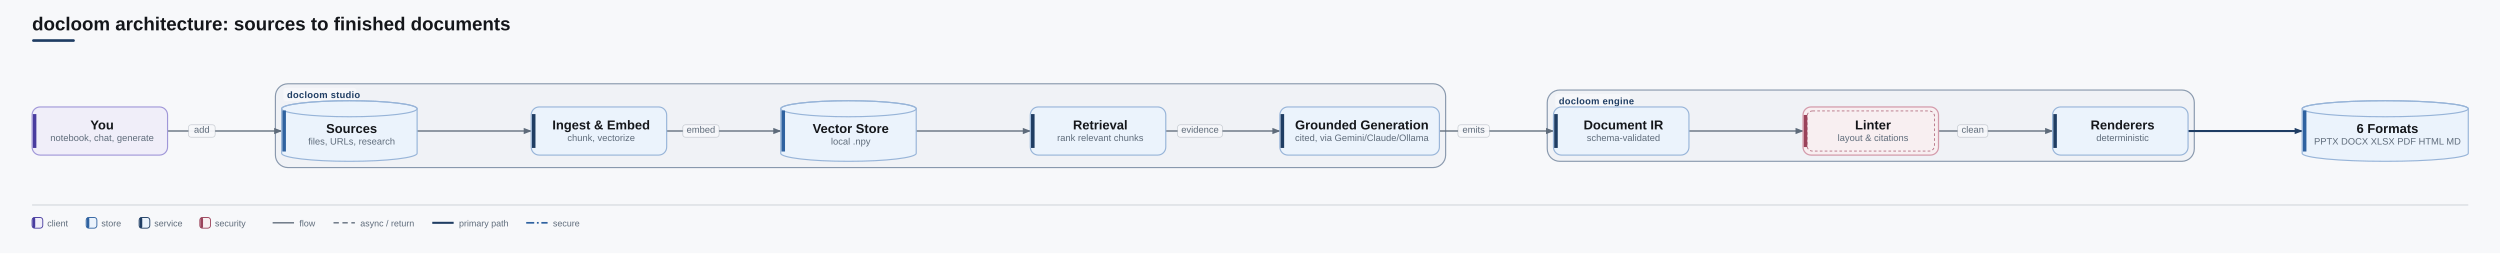
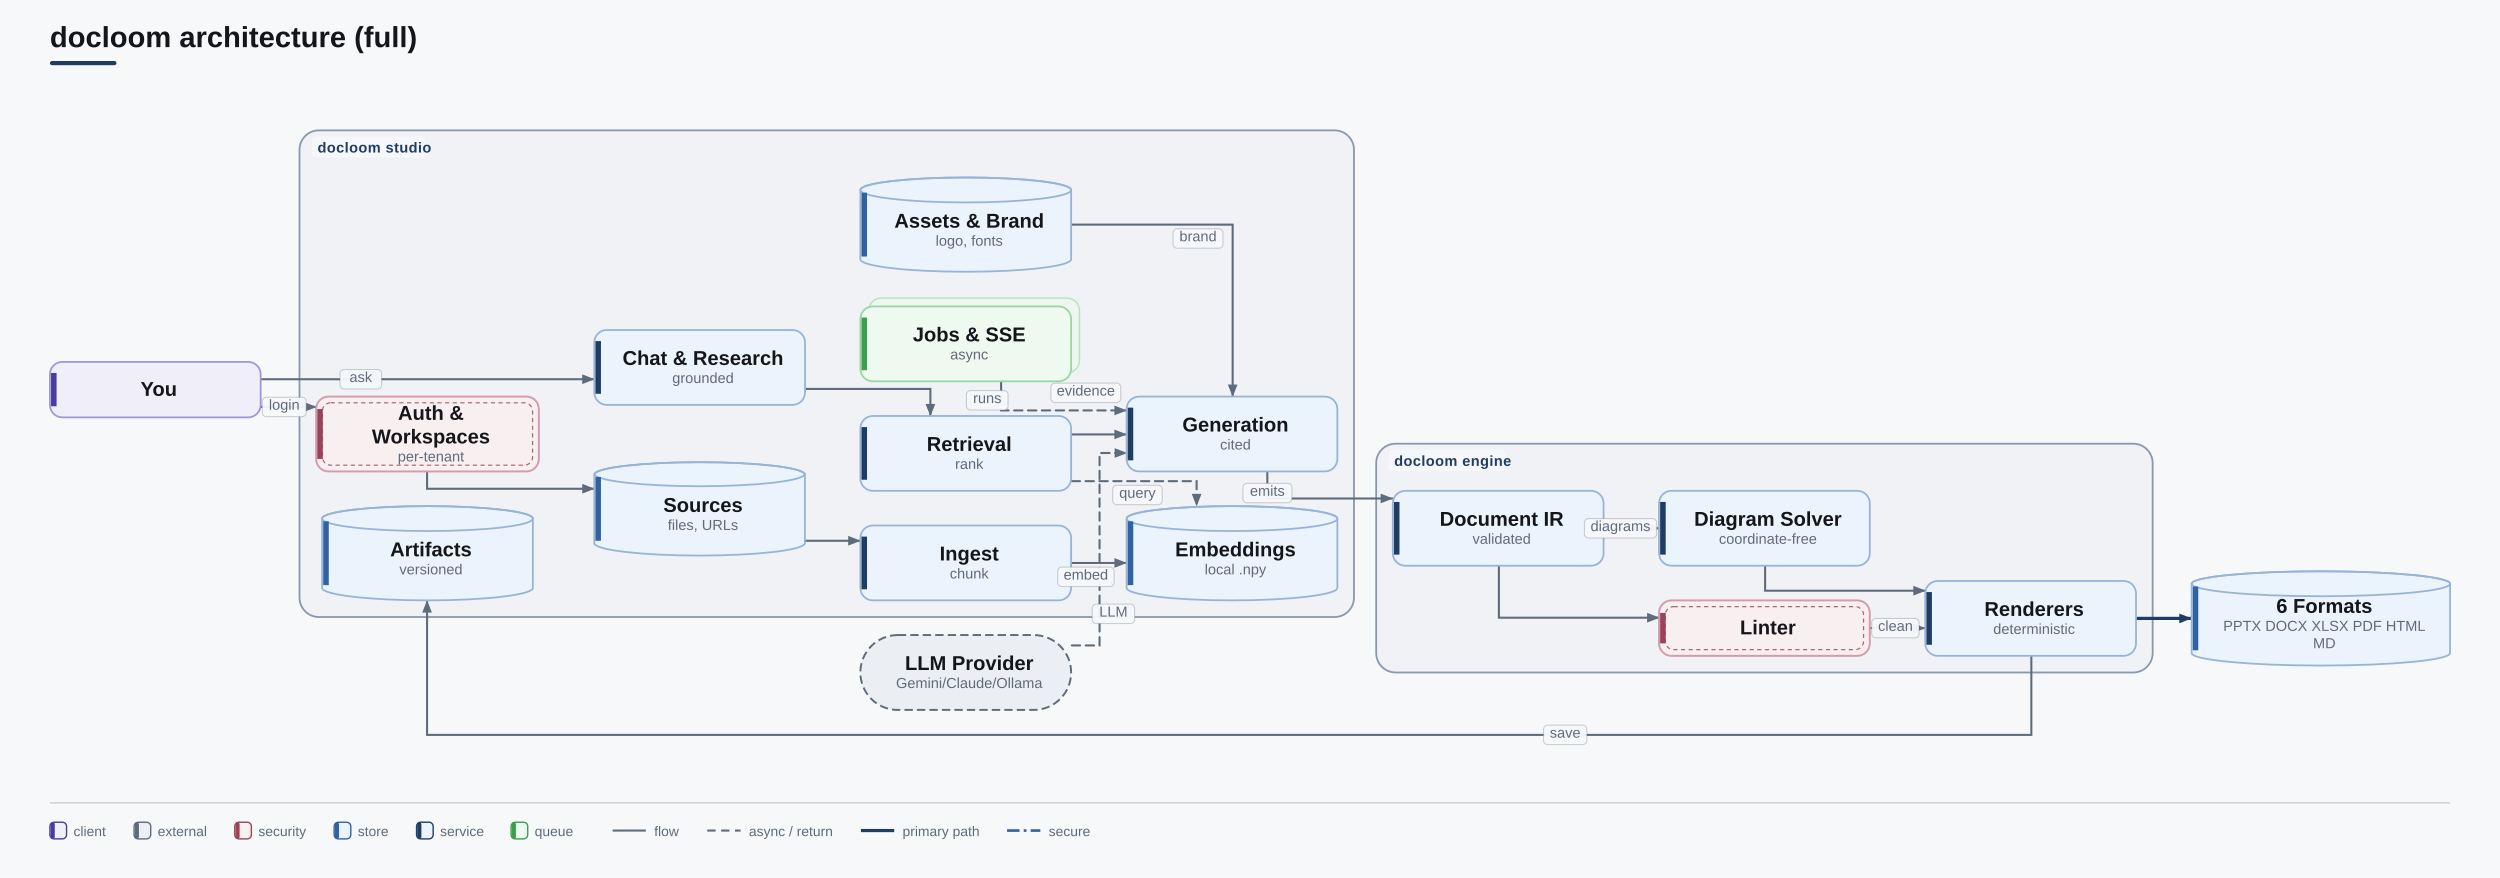
- <svg xmlns="http://www.w3.org/2000/svg" data-docloom-hash="2525cff29983" width="2805" height="284" viewBox="0 0 2805 284" font-family="Segoe UI, Arial, sans-serif">
+ <svg xmlns="http://www.w3.org/2000/svg" data-docloom-hash="9bd9a0f4086a" width="1803" height="633" viewBox="0 0 1803 633" font-family="Segoe UI, Arial, sans-serif">
  <rect width="100%" height="100%" fill="#F7F8FA" />
  <defs>
    <marker id="ar_muted" markerWidth="9" markerHeight="7" refX="8.4" refY="3.5" orient="auto" markerUnits="userSpaceOnUse">
      <path d="M0,0 L9,3.5 L0,7 Z" fill="#5E6B7A" />
    </marker>
    <marker id="ar_primary" markerWidth="9" markerHeight="7" refX="8.4" refY="3.5" orient="auto" markerUnits="userSpaceOnUse">
      <path d="M0,0 L9,3.5 L0,7 Z" fill="#1F3D63" />
    </marker>
    <marker id="ar_accent" markerWidth="9" markerHeight="7" refX="8.4" refY="3.5" orient="auto" markerUnits="userSpaceOnUse">
      <path d="M0,0 L9,3.5 L0,7 Z" fill="#2F62A0" />
    </marker>
  </defs>
-   <text x="36" y="34" font-size="21" font-weight="700" fill="#14161A">docloom architecture: sources to finished documents</text>
+   <text x="36" y="34" font-size="21" font-weight="700" fill="#14161A">docloom architecture (full)</text>
  <rect x="36" y="44" width="48" height="3" rx="1.5" fill="#1F3D63" />
-   <rect x="309.0" y="94.0" width="1313.0" height="94.0" rx="14" fill="#EBEEF3" fill-opacity="0.6" stroke="#1F3D63" stroke-opacity="0.5" stroke-width="1.3" />
-   <rect x="1736.0" y="101.0" width="726.0" height="80.0" rx="14" fill="#EBEEF3" fill-opacity="0.6" stroke="#1F3D63" stroke-opacity="0.5" stroke-width="1.3" />
-   <path d="M188.0,147.0 L316.0,147.0" fill="none" stroke="#5E6B7A" stroke-width="1.5" stroke-linecap="round" marker-end="url(#ar_muted)" />
-   <path d="M468.0,147.0 L596.0,147.0" fill="none" stroke="#5E6B7A" stroke-width="1.5" stroke-linecap="round" marker-end="url(#ar_muted)" />
-   <path d="M748.0,147.0 L876.0,147.0" fill="none" stroke="#5E6B7A" stroke-width="1.5" stroke-linecap="round" marker-end="url(#ar_muted)" />
-   <path d="M1028.0,147.0 L1156.0,147.0" fill="none" stroke="#5E6B7A" stroke-width="1.5" stroke-linecap="round" marker-end="url(#ar_muted)" />
-   <path d="M1308.0,147.0 L1436.0,147.0" fill="none" stroke="#5E6B7A" stroke-width="1.5" stroke-linecap="round" marker-end="url(#ar_muted)" />
-   <path d="M1615.0,147.0 L1743.0,147.0" fill="none" stroke="#5E6B7A" stroke-width="1.5" stroke-linecap="round" marker-end="url(#ar_muted)" />
-   <path d="M1895.0,147.0 L2023.0,147.0" fill="none" stroke="#5E6B7A" stroke-width="1.5" stroke-linecap="round" marker-end="url(#ar_muted)" />
-   <path d="M2175.0,147.0 L2303.0,147.0" fill="none" stroke="#5E6B7A" stroke-width="1.5" stroke-linecap="round" marker-end="url(#ar_muted)" />
-   <path d="M2455.0,147.0 L2583.0,147.0" fill="none" stroke="#1F3D63" stroke-width="2.3" stroke-linecap="round" marker-end="url(#ar_primary)" />
-   <rect x="318.0" y="98.5" width="81.7" height="15" rx="3" fill="#F7F8FA" fill-opacity="0.95" />
-   <text x="322.0" y="110.0" font-size="10.5" font-weight="700" letter-spacing="0.3" fill="#1F3D63">docloom studio</text>
-   <rect x="1745.0" y="105.5" width="84.3" height="15" rx="3" fill="#F7F8FA" fill-opacity="0.95" />
-   <text x="1749.0" y="117.0" font-size="10.5" font-weight="700" letter-spacing="0.3" fill="#1F3D63">docloom engine</text>
-   <rect x="36.0" y="120.0" width="152.0" height="54.0" rx="9" fill="#F0EEF9" stroke="#A097D8" stroke-width="1.3" />
-   <path d="M36.8,128.0 h4.0 v38.0 h-4.0 z" fill="#493C9F" />
-   <text x="114.5" y="145.2" font-size="14.5" font-weight="650" text-anchor="middle" fill="#14161A">You</text>
-   <text x="114.5" y="158.2" font-size="10.5" text-anchor="middle" fill="#5E6B7A">notebook, chat, generate</text>
-   <path d="M316.0,122.0 L316.0,172.0 A76.0,9.0 0 0 0 468.0,172.0 L468.0,122.0 A76.0,9.0 0 0 0 316.0,122.0 Z" fill="#EBF3FC" stroke="#97B4D8" stroke-width="1.3" />
-   <path d="M316.0,122.0 A76.0,9.0 0 0 0 468.0,122.0 A76.0,9.0 0 0 0 316.0,122.0" fill="none" stroke="#97B4D8" stroke-width="1.3" />
-   <path d="M316.8,124.0 h4.0 v46.0 h-4.0 z" fill="#2F62A0" />
-   <text x="394.5" y="149.2" font-size="14.5" font-weight="650" text-anchor="middle" fill="#14161A">Sources</text>
-   <text x="394.5" y="162.2" font-size="10.5" text-anchor="middle" fill="#5E6B7A">files, URLs, research</text>
-   <rect x="596.0" y="120.0" width="152.0" height="54.0" rx="9" fill="#EBF3FC" stroke="#97B4D8" stroke-width="1.3" />
-   <path d="M596.8,128.0 h4.0 v38.0 h-4.0 z" fill="#1F3D63" />
-   <text x="674.5" y="145.2" font-size="14.5" font-weight="650" text-anchor="middle" fill="#14161A">Ingest &amp; Embed</text>
-   <text x="674.5" y="158.2" font-size="10.5" text-anchor="middle" fill="#5E6B7A">chunk, vectorize</text>
-   <path d="M876.0,122.0 L876.0,172.0 A76.0,9.0 0 0 0 1028.0,172.0 L1028.0,122.0 A76.0,9.0 0 0 0 876.0,122.0 Z" fill="#EBF3FC" stroke="#97B4D8" stroke-width="1.3" />
-   <path d="M876.0,122.0 A76.0,9.0 0 0 0 1028.0,122.0 A76.0,9.0 0 0 0 876.0,122.0" fill="none" stroke="#97B4D8" stroke-width="1.3" />
-   <path d="M876.8,124.0 h4.0 v46.0 h-4.0 z" fill="#2F62A0" />
-   <text x="954.5" y="149.2" font-size="14.5" font-weight="650" text-anchor="middle" fill="#14161A">Vector Store</text>
-   <text x="954.5" y="162.2" font-size="10.5" text-anchor="middle" fill="#5E6B7A">local .npy</text>
-   <rect x="1156.0" y="120.0" width="152.0" height="54.0" rx="9" fill="#EBF3FC" stroke="#97B4D8" stroke-width="1.3" />
-   <path d="M1156.8,128.0 h4.0 v38.0 h-4.0 z" fill="#1F3D63" />
-   <text x="1234.5" y="145.2" font-size="14.5" font-weight="650" text-anchor="middle" fill="#14161A">Retrieval</text>
-   <text x="1234.5" y="158.2" font-size="10.5" text-anchor="middle" fill="#5E6B7A">rank relevant chunks</text>
-   <rect x="1436.0" y="120.0" width="179.0" height="54.0" rx="9" fill="#EBF3FC" stroke="#97B4D8" stroke-width="1.3" />
-   <path d="M1436.8,128.0 h4.0 v38.0 h-4.0 z" fill="#1F3D63" />
-   <text x="1528.0" y="145.2" font-size="14.5" font-weight="650" text-anchor="middle" fill="#14161A">Grounded Generation</text>
-   <text x="1528.0" y="158.2" font-size="10.5" text-anchor="middle" fill="#5E6B7A">cited, via Gemini/Claude/Ollama</text>
-   <rect x="1743.0" y="120.0" width="152.0" height="54.0" rx="9" fill="#EBF3FC" stroke="#97B4D8" stroke-width="1.3" />
-   <path d="M1743.8,128.0 h4.0 v38.0 h-4.0 z" fill="#1F3D63" />
-   <text x="1821.5" y="145.2" font-size="14.5" font-weight="650" text-anchor="middle" fill="#14161A">Document IR</text>
-   <text x="1821.5" y="158.2" font-size="10.5" text-anchor="middle" fill="#5E6B7A">schema-validated</text>
-   <rect x="2023.0" y="120.0" width="152.0" height="54.0" rx="9" fill="#F8EFF1" stroke="#D49BAB" stroke-width="1.4" />
-   <rect x="2027.5" y="124.5" width="143.0" height="45.0" rx="6" fill="none" stroke="#9A425A" stroke-width="0.9" stroke-dasharray="3 2.5" opacity="0.8" />
-   <path d="M2023.8,129.0 h4.0 v36.0 h-4.0 z" fill="#9A425A" />
-   <text x="2101.5" y="145.2" font-size="14.5" font-weight="650" text-anchor="middle" fill="#14161A">Linter</text>
-   <text x="2101.5" y="158.2" font-size="10.5" text-anchor="middle" fill="#5E6B7A">layout &amp; citations</text>
-   <rect x="2303.0" y="120.0" width="152.0" height="54.0" rx="9" fill="#EBF3FC" stroke="#97B4D8" stroke-width="1.3" />
-   <path d="M2303.8,128.0 h4.0 v38.0 h-4.0 z" fill="#1F3D63" />
-   <text x="2381.5" y="145.2" font-size="14.5" font-weight="650" text-anchor="middle" fill="#14161A">Renderers</text>
-   <text x="2381.5" y="158.2" font-size="10.5" text-anchor="middle" fill="#5E6B7A">deterministic</text>
-   <path d="M2583.0,122.0 L2583.0,172.0 A93.2,9.0 0 0 0 2769.4,172.0 L2769.4,122.0 A93.2,9.0 0 0 0 2583.0,122.0 Z" fill="#EBF3FC" stroke="#97B4D8" stroke-width="1.3" />
-   <path d="M2583.0,122.0 A93.2,9.0 0 0 0 2769.4,122.0 A93.2,9.0 0 0 0 2583.0,122.0" fill="none" stroke="#97B4D8" stroke-width="1.3" />
-   <path d="M2583.8,124.0 h4.0 v46.0 h-4.0 z" fill="#2F62A0" />
-   <text x="2678.7" y="149.2" font-size="14.5" font-weight="650" text-anchor="middle" fill="#14161A">6 Formats</text>
-   <text x="2678.7" y="162.2" font-size="10.5" text-anchor="middle" fill="#5E6B7A">PPTX DOCX XLSX PDF HTML MD</text>
-   <rect x="211.4" y="140.0" width="30.0" height="14.0" rx="3" fill="#F7F8FA" fill-opacity="0.95" stroke="#5E6B7A" stroke-opacity="0.3" stroke-width="0.8" />
-   <text x="226.4" y="149.0" font-size="10.5" text-anchor="middle" fill="#5E6B7A">add</text>
-   <rect x="766.1" y="140.0" width="40.7" height="14.0" rx="3" fill="#F7F8FA" fill-opacity="0.95" stroke="#5E6B7A" stroke-opacity="0.3" stroke-width="0.8" />
-   <text x="786.4" y="149.0" font-size="10.5" text-anchor="middle" fill="#5E6B7A">embed</text>
-   <rect x="1321.2" y="140.0" width="50.4" height="14.0" rx="3" fill="#F7F8FA" fill-opacity="0.95" stroke="#5E6B7A" stroke-opacity="0.3" stroke-width="0.8" />
-   <text x="1346.4" y="149.0" font-size="10.5" text-anchor="middle" fill="#5E6B7A">evidence</text>
-   <rect x="1635.8" y="140.0" width="35.3" height="14.0" rx="3" fill="#F7F8FA" fill-opacity="0.95" stroke="#5E6B7A" stroke-opacity="0.3" stroke-width="0.8" />
-   <text x="1653.4" y="149.0" font-size="10.5" text-anchor="middle" fill="#5E6B7A">emits</text>
-   <rect x="2196.3" y="140.0" width="34.1" height="14.0" rx="3" fill="#F7F8FA" fill-opacity="0.95" stroke="#5E6B7A" stroke-opacity="0.3" stroke-width="0.8" />
-   <text x="2213.4" y="149.0" font-size="10.5" text-anchor="middle" fill="#5E6B7A">clean</text>
-   <line x1="36" y1="230.0" x2="2769.4" y2="230.0" stroke="#5E6B7A" stroke-opacity="0.3" />
-   <rect x="36.0" y="244.0" width="12" height="12" rx="3" fill="#F0EEF9" stroke="#493C9F" />
-   <rect x="36.5" y="244.0" width="3" height="12" rx="1.5" fill="#493C9F" />
-   <text x="53.0" y="254.0" font-size="10" fill="#5E6B7A">client</text>
-   <rect x="96.7" y="244.0" width="12" height="12" rx="3" fill="#EBF3FC" stroke="#2F62A0" />
-   <rect x="97.2" y="244.0" width="3" height="12" rx="1.5" fill="#2F62A0" />
-   <text x="113.7" y="254.0" font-size="10" fill="#5E6B7A">store</text>
-   <rect x="156.1" y="244.0" width="12" height="12" rx="3" fill="#EBF3FC" stroke="#1F3D63" />
-   <rect x="156.6" y="244.0" width="3" height="12" rx="1.5" fill="#1F3D63" />
-   <text x="173.1" y="254.0" font-size="10" fill="#5E6B7A">service</text>
-   <rect x="224.2" y="244.0" width="12" height="12" rx="3" fill="#F8EFF1" stroke="#9A425A" />
-   <rect x="224.8" y="244.0" width="3" height="12" rx="1.5" fill="#9A425A" />
-   <text x="241.2" y="254.0" font-size="10" fill="#5E6B7A">security</text>
-   <line x1="305.9" y1="250.0" x2="329.9" y2="250.0" stroke="#5E6B7A" stroke-width="1.5" />
-   <text x="335.9" y="254.0" font-size="10" fill="#5E6B7A">flow</text>
-   <line x1="374.2" y1="250.0" x2="398.2" y2="250.0" stroke="#5E6B7A" stroke-width="1.5" stroke-dasharray="6 4" />
-   <text x="404.2" y="254.0" font-size="10" fill="#5E6B7A">async / return</text>
-   <line x1="485.0" y1="250.0" x2="509.0" y2="250.0" stroke="#1F3D63" stroke-width="2.3" />
-   <text x="515.0" y="254.0" font-size="10" fill="#5E6B7A">primary path</text>
-   <line x1="590.4" y1="250.0" x2="614.4" y2="250.0" stroke="#2F62A0" stroke-width="1.9" stroke-dasharray="9 3 2 3" />
-   <text x="620.4" y="254.0" font-size="10" fill="#5E6B7A">secure</text>
+   <rect x="216.0" y="94.0" width="760.5" height="351.0" rx="14" fill="#EBEEF3" fill-opacity="0.6" stroke="#1F3D63" stroke-opacity="0.5" stroke-width="1.3" />
+   <rect x="992.5" y="320.0" width="560.0" height="165.0" rx="14" fill="#EBEEF3" fill-opacity="0.6" stroke="#1F3D63" stroke-opacity="0.5" stroke-width="1.3" />
+   <path d="M188.4,293.5 L188.4,293.5 Q188.4,293.5 188.9,293.5 L215.8,293.5 Q216.3,293.5 216.3,293.5 L216.3,293.5 Q216.3,293.5 216.8,293.5 L227.8,293.5" fill="none" stroke="#5E6B7A" stroke-width="1.5" stroke-linecap="round" marker-end="url(#ar_muted)" />
+   <path d="M308.0,340.4 L308.0,344.5 Q308.0,347.2 308.0,349.8 L308.0,352.0 Q308.0,352.5 308.0,352.5 L308.0,352.5 Q308.0,352.5 308.0,352.5 L308.0,352.5 Q308.0,352.5 308.5,352.5 L416.3,352.5 Q416.8,352.5 416.8,352.5 L416.8,352.5 Q416.8,352.5 417.3,352.5 L428.3,352.5" fill="none" stroke="#5E6B7A" stroke-width="1.5" stroke-linecap="round" marker-end="url(#ar_muted)" />
+   <path d="M581.0,390.0 L581.0,390.0 Q581.0,390.0 581.5,390.0 L608.0,390.0 Q608.5,390.0 608.5,390.0 L608.5,390.0 Q608.5,390.0 609.0,390.0 L620.1,390.0" fill="none" stroke="#5E6B7A" stroke-width="1.5" stroke-linecap="round" marker-end="url(#ar_muted)" />
+   <path d="M773.0,406.0 L773.0,406.0 Q773.0,406.0 773.5,406.0 L800.0,406.0 Q800.5,406.0 800.5,406.0 L800.5,406.0 Q800.5,406.0 801.0,406.0 L812.1,406.0" fill="none" stroke="#5E6B7A" stroke-width="1.5" stroke-linecap="round" marker-end="url(#ar_muted)" />
+   <path d="M188.1,273.5 L188.1,273.5 Q188.1,273.5 188.6,273.5 L416.3,273.5 Q416.8,273.5 416.8,273.5 L416.8,273.5 Q416.8,273.5 417.3,273.5 L428.3,273.5" fill="none" stroke="#5E6B7A" stroke-width="1.5" stroke-linecap="round" marker-end="url(#ar_muted)" />
+   <path d="M580.9,280.5 L613.7,280.5 Q624.7,280.5 635.7,280.5 L670.5,280.5 Q671.0,280.5 671.0,280.5 L671.0,280.5 Q671.0,280.5 671.0,280.5 L671.0,280.5 Q671.0,280.5 671.0,281.0 L671.0,287.7 Q671.0,288.2 671.0,288.2 L671.0,288.2 Q671.0,288.2 671.0,288.7 L671.0,299.7" fill="none" stroke="#5E6B7A" stroke-width="1.5" stroke-linecap="round" marker-end="url(#ar_muted)" />
+   <path d="M772.9,347.0 L805.7,347.0 Q816.7,347.0 827.7,347.0 L862.5,347.0 Q863.0,347.0 863.0,347.0 L863.0,347.0 Q863.0,347.0 863.0,347.0 L863.0,347.0 Q863.0,347.0 863.0,347.5 L863.0,352.6 Q863.0,353.1 863.0,353.1 L863.0,353.1 Q863.0,353.1 863.0,353.6 L863.0,364.6" fill="none" stroke="#5E6B7A" stroke-width="1.5" stroke-dasharray="6 4" stroke-linecap="round" marker-end="url(#ar_muted)" />
+   <path d="M773.0,313.3 L773.0,313.3 Q773.0,313.3 773.5,313.3 L800.0,313.3 Q800.5,313.3 800.5,313.3 L800.5,313.3 Q800.5,313.3 801.0,313.3 L812.1,313.3" fill="none" stroke="#5E6B7A" stroke-width="1.5" stroke-linecap="round" marker-end="url(#ar_muted)" />
+   <path d="M722.0,275.4 L722.0,281.2 Q722.0,286.1 722.0,291.1 L722.0,295.5 Q722.0,296.0 722.0,296.0 L722.0,296.0 Q722.0,296.0 722.0,296.0 L722.0,296.0 Q722.0,296.0 722.5,296.0 L800.1,296.0 Q800.6,296.0 800.6,296.0 L800.6,296.0 Q800.6,296.0 801.1,296.0 L812.1,296.0" fill="none" stroke="#5E6B7A" stroke-width="1.5" stroke-dasharray="6 4" stroke-linecap="round" marker-end="url(#ar_muted)" />
+   <path d="M772.9,162.0 L815.6,162.0 Q826.6,162.0 837.6,162.0 L888.5,162.0 Q889.0,162.0 889.0,162.0 L889.0,162.0 Q889.0,162.0 889.0,162.0 L889.0,162.0 Q889.0,162.0 889.0,162.5 L889.0,273.6 Q889.0,274.1 889.0,274.1 L889.0,274.1 Q889.0,274.1 889.0,274.6 L889.0,285.7" fill="none" stroke="#5E6B7A" stroke-width="1.5" stroke-linecap="round" marker-end="url(#ar_muted)" />
+   <path d="M773.0,465.5 L780.6,465.5 Q784.7,465.5 788.9,465.5 L792.5,465.5 Q793.0,465.5 793.0,465.5 L793.0,465.5 Q793.0,465.5 793.0,465.5 L793.0,465.5 Q793.0,465.5 793.0,465.0 L793.0,327.2 Q793.0,326.7 793.0,326.7 L793.0,326.7 Q793.0,326.7 793.0,326.7 L793.0,326.7 Q793.0,326.7 793.5,326.7 L800.3,326.7 Q800.8,326.7 800.8,326.7 L800.8,326.7 Q800.8,326.7 801.3,326.7 L812.3,326.7" fill="none" stroke="#5E6B7A" stroke-width="1.5" stroke-dasharray="6 4" stroke-linecap="round" marker-end="url(#ar_muted)" />
+   <path d="M914.0,340.3 L914.0,345.9 Q914.0,350.4 914.0,355.0 L914.0,359.0 Q914.0,359.5 914.0,359.5 L914.0,359.5 Q914.0,359.5 914.0,359.5 L914.0,359.5 Q914.0,359.5 914.5,359.5 L992.1,359.5 Q992.6,359.5 992.6,359.5 L992.6,359.5 Q992.6,359.5 993.1,359.5 L1004.1,359.5" fill="none" stroke="#5E6B7A" stroke-width="1.5" stroke-linecap="round" marker-end="url(#ar_muted)" />
+   <path d="M1081.0,408.4 L1081.0,417.1 Q1081.0,425.9 1081.0,434.7 L1081.0,445.0 Q1081.0,445.5 1081.0,445.5 L1081.0,445.5 Q1081.0,445.5 1081.0,445.5 L1081.0,445.5 Q1081.0,445.5 1081.5,445.5 L1184.3,445.5 Q1184.8,445.5 1184.8,445.5 L1184.8,445.5 Q1184.8,445.5 1185.3,445.5 L1196.3,445.5" fill="none" stroke="#5E6B7A" stroke-width="1.5" stroke-linecap="round" marker-end="url(#ar_muted)" />
+   <path d="M1157.0,381.0 L1157.0,381.0 Q1157.0,381.0 1157.5,381.0 L1184.0,381.0 Q1184.5,381.0 1184.5,381.0 L1184.5,381.0 Q1184.5,381.0 1185.0,381.0 L1196.1,381.0" fill="none" stroke="#5E6B7A" stroke-width="1.5" stroke-linecap="round" marker-end="url(#ar_muted)" />
+   <path d="M1349.0,453.0 L1349.0,453.0 Q1349.0,453.0 1349.5,453.0 L1376.0,453.0 Q1376.5,453.0 1376.5,453.0 L1376.5,453.0 Q1376.5,453.0 1377.0,453.0 L1388.1,453.0" fill="none" stroke="#5E6B7A" stroke-width="1.5" stroke-linecap="round" marker-end="url(#ar_muted)" />
+   <path d="M1273.0,408.5 L1273.0,413.8 Q1273.0,417.8 1273.0,421.9 L1273.0,425.5 Q1273.0,426.0 1273.0,426.0 L1273.0,426.0 Q1273.0,426.0 1273.0,426.0 L1273.0,426.0 Q1273.0,426.0 1273.5,426.0 L1376.3,426.0 Q1376.8,426.0 1376.8,426.0 L1376.8,426.0 Q1376.8,426.0 1377.3,426.0 L1388.3,426.0" fill="none" stroke="#5E6B7A" stroke-width="1.5" stroke-linecap="round" marker-end="url(#ar_muted)" />
+   <path d="M1465.0,473.0 L1465.0,486.6 Q1465.0,497.6 1465.0,508.6 L1465.0,529.5 Q1465.0,530.0 1465.0,530.0 L1465.0,530.0 Q1465.0,530.0 1465.0,530.0 L1465.0,530.0 Q1465.0,530.0 1464.5,530.0 L308.5,530.0 Q308.0,530.0 308.0,530.0 L308.0,530.0 Q308.0,530.0 308.0,530.0 L308.0,530.0 Q308.0,530.0 308.0,529.5 L308.0,445.4 Q308.0,444.9 308.0,444.9 L308.0,444.9 Q308.0,444.9 308.0,444.4 L308.0,433.4" fill="none" stroke="#5E6B7A" stroke-width="1.5" stroke-linecap="round" marker-end="url(#ar_muted)" />
+   <path d="M1541.0,446.0 L1541.0,446.0 Q1541.0,446.0 1541.5,446.0 L1568.1,446.0 Q1568.6,446.0 1568.6,446.0 L1568.6,446.0 Q1568.6,446.0 1569.1,446.0 L1580.1,446.0" fill="none" stroke="#1F3D63" stroke-width="2.3" stroke-linecap="round" marker-end="url(#ar_primary)" />
+   <rect x="225.0" y="98.5" width="81.7" height="15" rx="3" fill="#F7F8FA" fill-opacity="0.95" />
+   <text x="229.0" y="110.0" font-size="10.5" font-weight="700" letter-spacing="0.3" fill="#1F3D63">docloom studio</text>
+   <rect x="1001.5" y="324.5" width="84.3" height="15" rx="3" fill="#F7F8FA" fill-opacity="0.95" />
+   <text x="1005.5" y="336.0" font-size="10.5" font-weight="700" letter-spacing="0.3" fill="#1F3D63">docloom engine</text>
+   <rect x="36.0" y="261.0" width="152.0" height="40.0" rx="9" fill="#F0EEF9" stroke="#A097D8" stroke-width="1.3" />
+   <path d="M36.8,269.0 h4.0 v24.0 h-4.0 z" fill="#493C9F" />
+   <text x="114.5" y="285.5" font-size="14.5" font-weight="650" text-anchor="middle" fill="#14161A">You</text>
+   <rect x="620.5" y="458.0" width="152.0" height="54.0" rx="27.0" fill="#EBEEF3" stroke="#5E6B7A" stroke-width="1.4" stroke-dasharray="6 3" />
+   <text x="699.0" y="483.2" font-size="14.5" font-weight="650" text-anchor="middle" fill="#14161A">LLM Provider</text>
+   <text x="699.0" y="496.2" font-size="10.5" text-anchor="middle" fill="#5E6B7A">Gemini/Claude/Ollama</text>
+   <rect x="228.0" y="286.0" width="160.6" height="54.0" rx="9" fill="#F8EFF1" stroke="#D49BAB" stroke-width="1.4" />
+   <rect x="232.5" y="290.5" width="151.6" height="45.0" rx="6" fill="none" stroke="#9A425A" stroke-width="0.9" stroke-dasharray="3 2.5" opacity="0.8" />
+   <path d="M228.8,295.0 h4.0 v36.0 h-4.0 z" fill="#9A425A" />
+   <text x="310.8" y="302.8" font-size="14.5" font-weight="650" text-anchor="middle" fill="#14161A">Auth &amp;</text>
+   <text x="310.8" y="319.8" font-size="14.5" font-weight="650" text-anchor="middle" fill="#14161A">Workspaces</text>
+   <text x="310.8" y="332.8" font-size="10.5" text-anchor="middle" fill="#5E6B7A">per-tenant</text>
+   <path d="M428.6,342.0 L428.6,392.0 A76.0,9.0 0 0 0 580.5,392.0 L580.5,342.0 A76.0,9.0 0 0 0 428.6,342.0 Z" fill="#EBF3FC" stroke="#97B4D8" stroke-width="1.3" />
+   <path d="M428.6,342.0 A76.0,9.0 0 0 0 580.5,342.0 A76.0,9.0 0 0 0 428.6,342.0" fill="none" stroke="#97B4D8" stroke-width="1.3" />
+   <path d="M429.4,344.0 h4.0 v46.0 h-4.0 z" fill="#2F62A0" />
+   <text x="507.0" y="369.2" font-size="14.5" font-weight="650" text-anchor="middle" fill="#14161A">Sources</text>
+   <text x="507.0" y="382.2" font-size="10.5" text-anchor="middle" fill="#5E6B7A">files, URLs</text>
+   <rect x="620.5" y="379.0" width="152.0" height="54.0" rx="9" fill="#EBF3FC" stroke="#97B4D8" stroke-width="1.3" />
+   <path d="M621.3,387.0 h4.0 v38.0 h-4.0 z" fill="#1F3D63" />
+   <text x="699.0" y="404.2" font-size="14.5" font-weight="650" text-anchor="middle" fill="#14161A">Ingest</text>
+   <text x="699.0" y="417.2" font-size="10.5" text-anchor="middle" fill="#5E6B7A">chunk</text>
+   <path d="M812.5,374.0 L812.5,424.0 A76.0,9.0 0 0 0 964.5,424.0 L964.5,374.0 A76.0,9.0 0 0 0 812.5,374.0 Z" fill="#EBF3FC" stroke="#97B4D8" stroke-width="1.3" />
+   <path d="M812.5,374.0 A76.0,9.0 0 0 0 964.5,374.0 A76.0,9.0 0 0 0 812.5,374.0" fill="none" stroke="#97B4D8" stroke-width="1.3" />
+   <path d="M813.3,376.0 h4.0 v46.0 h-4.0 z" fill="#2F62A0" />
+   <text x="891.0" y="401.2" font-size="14.5" font-weight="650" text-anchor="middle" fill="#14161A">Embeddings</text>
+   <text x="891.0" y="414.2" font-size="10.5" text-anchor="middle" fill="#5E6B7A">local .npy</text>
+   <rect x="620.5" y="300.0" width="152.0" height="54.0" rx="9" fill="#EBF3FC" stroke="#97B4D8" stroke-width="1.3" />
+   <path d="M621.3,308.0 h4.0 v38.0 h-4.0 z" fill="#1F3D63" />
+   <text x="699.0" y="325.2" font-size="14.5" font-weight="650" text-anchor="middle" fill="#14161A">Retrieval</text>
+   <text x="699.0" y="338.2" font-size="10.5" text-anchor="middle" fill="#5E6B7A">rank</text>
+   <rect x="428.6" y="238.0" width="152.0" height="54.0" rx="9" fill="#EBF3FC" stroke="#97B4D8" stroke-width="1.3" />
+   <path d="M429.4,246.0 h4.0 v38.0 h-4.0 z" fill="#1F3D63" />
+   <text x="507.0" y="263.2" font-size="14.5" font-weight="650" text-anchor="middle" fill="#14161A">Chat &amp; Research</text>
+   <text x="507.0" y="276.2" font-size="10.5" text-anchor="middle" fill="#5E6B7A">grounded</text>
+   <rect x="626.5" y="215.0" width="152.0" height="54.0" rx="9" fill="#EEF9F0" stroke="#97D8A2" stroke-width="1.1" opacity="0.6" />
+   <rect x="620.5" y="221.0" width="152.0" height="54.0" rx="9" fill="#EEF9F0" stroke="#97D8A2" stroke-width="1.3" />
+   <path d="M621.3,229.0 h4.0 v38.0 h-4.0 z" fill="#3C9F4C" />
+   <text x="699.0" y="246.2" font-size="14.5" font-weight="650" text-anchor="middle" fill="#14161A">Jobs &amp; SSE</text>
+   <text x="699.0" y="259.2" font-size="10.5" text-anchor="middle" fill="#5E6B7A">async</text>
+   <rect x="812.5" y="286.0" width="152.0" height="54.0" rx="9" fill="#EBF3FC" stroke="#97B4D8" stroke-width="1.3" />
+   <path d="M813.3,294.0 h4.0 v38.0 h-4.0 z" fill="#1F3D63" />
+   <text x="891.0" y="311.2" font-size="14.5" font-weight="650" text-anchor="middle" fill="#14161A">Generation</text>
+   <text x="891.0" y="324.2" font-size="10.5" text-anchor="middle" fill="#5E6B7A">cited</text>
+   <path d="M620.5,137.0 L620.5,187.0 A76.0,9.0 0 0 0 772.5,187.0 L772.5,137.0 A76.0,9.0 0 0 0 620.5,137.0 Z" fill="#EBF3FC" stroke="#97B4D8" stroke-width="1.3" />
+   <path d="M620.5,137.0 A76.0,9.0 0 0 0 772.5,137.0 A76.0,9.0 0 0 0 620.5,137.0" fill="none" stroke="#97B4D8" stroke-width="1.3" />
+   <path d="M621.3,139.0 h4.0 v46.0 h-4.0 z" fill="#2F62A0" />
+   <text x="699.0" y="164.2" font-size="14.5" font-weight="650" text-anchor="middle" fill="#14161A">Assets &amp; Brand</text>
+   <text x="699.0" y="177.2" font-size="10.5" text-anchor="middle" fill="#5E6B7A">logo, fonts</text>
+   <path d="M232.3,374.0 L232.3,424.0 A76.0,9.0 0 0 0 384.3,424.0 L384.3,374.0 A76.0,9.0 0 0 0 232.3,374.0 Z" fill="#EBF3FC" stroke="#97B4D8" stroke-width="1.3" />
+   <path d="M232.3,374.0 A76.0,9.0 0 0 0 384.3,374.0 A76.0,9.0 0 0 0 232.3,374.0" fill="none" stroke="#97B4D8" stroke-width="1.3" />
+   <path d="M233.1,376.0 h4.0 v46.0 h-4.0 z" fill="#2F62A0" />
+   <text x="310.8" y="401.2" font-size="14.5" font-weight="650" text-anchor="middle" fill="#14161A">Artifacts</text>
+   <text x="310.8" y="414.2" font-size="10.5" text-anchor="middle" fill="#5E6B7A">versioned</text>
+   <rect x="1004.5" y="354.0" width="152.0" height="54.0" rx="9" fill="#EBF3FC" stroke="#97B4D8" stroke-width="1.3" />
+   <path d="M1005.3,362.0 h4.0 v38.0 h-4.0 z" fill="#1F3D63" />
+   <text x="1083.0" y="379.2" font-size="14.5" font-weight="650" text-anchor="middle" fill="#14161A">Document IR</text>
+   <text x="1083.0" y="392.2" font-size="10.5" text-anchor="middle" fill="#5E6B7A">validated</text>
+   <rect x="1196.5" y="433.0" width="152.0" height="40.0" rx="9" fill="#F8EFF1" stroke="#D49BAB" stroke-width="1.4" />
+   <rect x="1201.0" y="437.5" width="143.0" height="31.0" rx="6" fill="none" stroke="#9A425A" stroke-width="0.9" stroke-dasharray="3 2.5" opacity="0.8" />
+   <path d="M1197.3,442.0 h4.0 v22.0 h-4.0 z" fill="#9A425A" />
+   <text x="1275.0" y="457.5" font-size="14.5" font-weight="650" text-anchor="middle" fill="#14161A">Linter</text>
+   <rect x="1196.5" y="354.0" width="152.0" height="54.0" rx="9" fill="#EBF3FC" stroke="#97B4D8" stroke-width="1.3" />
+   <path d="M1197.3,362.0 h4.0 v38.0 h-4.0 z" fill="#1F3D63" />
+   <text x="1275.0" y="379.2" font-size="14.5" font-weight="650" text-anchor="middle" fill="#14161A">Diagram Solver</text>
+   <text x="1275.0" y="392.2" font-size="10.5" text-anchor="middle" fill="#5E6B7A">coordinate-free</text>
+   <rect x="1388.5" y="419.0" width="152.0" height="54.0" rx="9" fill="#EBF3FC" stroke="#97B4D8" stroke-width="1.3" />
+   <path d="M1389.3,427.0 h4.0 v38.0 h-4.0 z" fill="#1F3D63" />
+   <text x="1467.0" y="444.2" font-size="14.5" font-weight="650" text-anchor="middle" fill="#14161A">Renderers</text>
+   <text x="1467.0" y="457.2" font-size="10.5" text-anchor="middle" fill="#5E6B7A">deterministic</text>
+   <path d="M1580.6,421.0 L1580.6,471.0 A93.2,9.0 0 0 0 1767.0,471.0 L1767.0,421.0 A93.2,9.0 0 0 0 1580.6,421.0 Z" fill="#EBF3FC" stroke="#97B4D8" stroke-width="1.3" />
+   <path d="M1580.6,421.0 A93.2,9.0 0 0 0 1767.0,421.0 A93.2,9.0 0 0 0 1580.6,421.0" fill="none" stroke="#97B4D8" stroke-width="1.3" />
+   <path d="M1581.4,423.0 h4.0 v46.0 h-4.0 z" fill="#2F62A0" />
+   <text x="1676.3" y="442.0" font-size="14.5" font-weight="650" text-anchor="middle" fill="#14161A">6 Formats</text>
+   <text x="1676.3" y="455.0" font-size="10.5" text-anchor="middle" fill="#5E6B7A">PPTX DOCX XLSX PDF HTML</text>
+   <text x="1676.3" y="467.5" font-size="10.5" text-anchor="middle" fill="#5E6B7A">MD</text>
+   <rect x="189.1" y="286.5" width="31.7" height="14.0" rx="3" fill="#F7F8FA" fill-opacity="0.95" stroke="#5E6B7A" stroke-opacity="0.3" stroke-width="0.8" />
+   <text x="205.0" y="295.5" font-size="10.5" text-anchor="middle" fill="#5E6B7A">login</text>
+   <rect x="762.8" y="409.0" width="40.7" height="14.0" rx="3" fill="#F7F8FA" fill-opacity="0.95" stroke="#5E6B7A" stroke-opacity="0.3" stroke-width="0.8" />
+   <text x="783.1" y="418.0" font-size="10.5" text-anchor="middle" fill="#5E6B7A">embed</text>
+   <rect x="245.2" y="266.5" width="30.0" height="14.0" rx="3" fill="#F7F8FA" fill-opacity="0.95" stroke="#5E6B7A" stroke-opacity="0.3" stroke-width="0.8" />
+   <text x="260.2" y="275.5" font-size="10.5" text-anchor="middle" fill="#5E6B7A">ask</text>
+   <rect x="802.5" y="350.0" width="35.7" height="14.0" rx="3" fill="#F7F8FA" fill-opacity="0.95" stroke="#5E6B7A" stroke-opacity="0.3" stroke-width="0.8" />
+   <text x="820.3" y="359.0" font-size="10.5" text-anchor="middle" fill="#5E6B7A">query</text>
+   <rect x="757.9" y="276.3" width="50.4" height="14.0" rx="3" fill="#F7F8FA" fill-opacity="0.95" stroke="#5E6B7A" stroke-opacity="0.3" stroke-width="0.8" />
+   <text x="783.1" y="285.3" font-size="10.5" text-anchor="middle" fill="#5E6B7A">evidence</text>
+   <rect x="697.0" y="281.7" width="30.0" height="14.0" rx="3" fill="#F7F8FA" fill-opacity="0.95" stroke="#5E6B7A" stroke-opacity="0.3" stroke-width="0.8" />
+   <text x="712.0" y="290.7" font-size="10.5" text-anchor="middle" fill="#5E6B7A">runs</text>
+   <rect x="846.0" y="165.0" width="36.0" height="14.0" rx="3" fill="#F7F8FA" fill-opacity="0.95" stroke="#5E6B7A" stroke-opacity="0.3" stroke-width="0.8" />
+   <text x="864.0" y="174.0" font-size="10.5" text-anchor="middle" fill="#5E6B7A">brand</text>
+   <rect x="787.7" y="435.7" width="30.6" height="14.0" rx="3" fill="#F7F8FA" fill-opacity="0.95" stroke="#5E6B7A" stroke-opacity="0.3" stroke-width="0.8" />
+   <text x="803.0" y="444.7" font-size="10.5" text-anchor="middle" fill="#5E6B7A">LLM</text>
+   <rect x="896.4" y="348.6" width="35.3" height="14.0" rx="3" fill="#F7F8FA" fill-opacity="0.95" stroke="#5E6B7A" stroke-opacity="0.3" stroke-width="0.8" />
+   <text x="914.0" y="357.6" font-size="10.5" text-anchor="middle" fill="#5E6B7A">emits</text>
+   <rect x="1142.7" y="374.0" width="52.1" height="14.0" rx="3" fill="#F7F8FA" fill-opacity="0.95" stroke="#5E6B7A" stroke-opacity="0.3" stroke-width="0.8" />
+   <text x="1168.7" y="383.0" font-size="10.5" text-anchor="middle" fill="#5E6B7A">diagrams</text>
+   <rect x="1349.9" y="446.0" width="34.1" height="14.0" rx="3" fill="#F7F8FA" fill-opacity="0.95" stroke="#5E6B7A" stroke-opacity="0.3" stroke-width="0.8" />
+   <text x="1367.0" y="455.0" font-size="10.5" text-anchor="middle" fill="#5E6B7A">clean</text>
+   <rect x="1113.2" y="523.0" width="31.2" height="14.0" rx="3" fill="#F7F8FA" fill-opacity="0.95" stroke="#5E6B7A" stroke-opacity="0.3" stroke-width="0.8" />
+   <text x="1128.8" y="532.0" font-size="10.5" text-anchor="middle" fill="#5E6B7A">save</text>
+   <line x1="36" y1="579.0" x2="1767.0" y2="579.0" stroke="#5E6B7A" stroke-opacity="0.3" />
+   <rect x="36.0" y="593.0" width="12" height="12" rx="3" fill="#F0EEF9" stroke="#493C9F" />
+   <rect x="36.5" y="593.0" width="3" height="12" rx="1.5" fill="#493C9F" />
+   <text x="53.0" y="603.0" font-size="10" fill="#5E6B7A">client</text>
+   <rect x="96.7" y="593.0" width="12" height="12" rx="3" fill="#EBEEF3" stroke="#5E6B7A" />
+   <rect x="97.2" y="593.0" width="3" height="12" rx="1.5" fill="#5E6B7A" />
+   <text x="113.7" y="603.0" font-size="10" fill="#5E6B7A">external</text>
+   <rect x="169.3" y="593.0" width="12" height="12" rx="3" fill="#F8EFF1" stroke="#9A425A" />
+   <rect x="169.8" y="593.0" width="3" height="12" rx="1.5" fill="#9A425A" />
+   <text x="186.3" y="603.0" font-size="10" fill="#5E6B7A">security</text>
+   <rect x="241.0" y="593.0" width="12" height="12" rx="3" fill="#EBF3FC" stroke="#2F62A0" />
+   <rect x="241.5" y="593.0" width="3" height="12" rx="1.5" fill="#2F62A0" />
+   <text x="258.0" y="603.0" font-size="10" fill="#5E6B7A">store</text>
+   <rect x="300.4" y="593.0" width="12" height="12" rx="3" fill="#EBF3FC" stroke="#1F3D63" />
+   <rect x="300.9" y="593.0" width="3" height="12" rx="1.5" fill="#1F3D63" />
+   <text x="317.4" y="603.0" font-size="10" fill="#5E6B7A">service</text>
+   <rect x="368.6" y="593.0" width="12" height="12" rx="3" fill="#EEF9F0" stroke="#3C9F4C" />
+   <rect x="369.1" y="593.0" width="3" height="12" rx="1.5" fill="#3C9F4C" />
+   <text x="385.6" y="603.0" font-size="10" fill="#5E6B7A">queue</text>
+   <line x1="441.8" y1="599.0" x2="465.8" y2="599.0" stroke="#5E6B7A" stroke-width="1.5" />
+   <text x="471.8" y="603.0" font-size="10" fill="#5E6B7A">flow</text>
+   <line x1="510.1" y1="599.0" x2="534.1" y2="599.0" stroke="#5E6B7A" stroke-width="1.5" stroke-dasharray="6 4" />
+   <text x="540.1" y="603.0" font-size="10" fill="#5E6B7A">async / return</text>
+   <line x1="620.9" y1="599.0" x2="644.9" y2="599.0" stroke="#1F3D63" stroke-width="2.3" />
+   <text x="650.9" y="603.0" font-size="10" fill="#5E6B7A">primary path</text>
+   <line x1="726.3" y1="599.0" x2="750.3" y2="599.0" stroke="#2F62A0" stroke-width="1.9" stroke-dasharray="9 3 2 3" />
+   <text x="756.3" y="603.0" font-size="10" fill="#5E6B7A">secure</text>
</svg>
